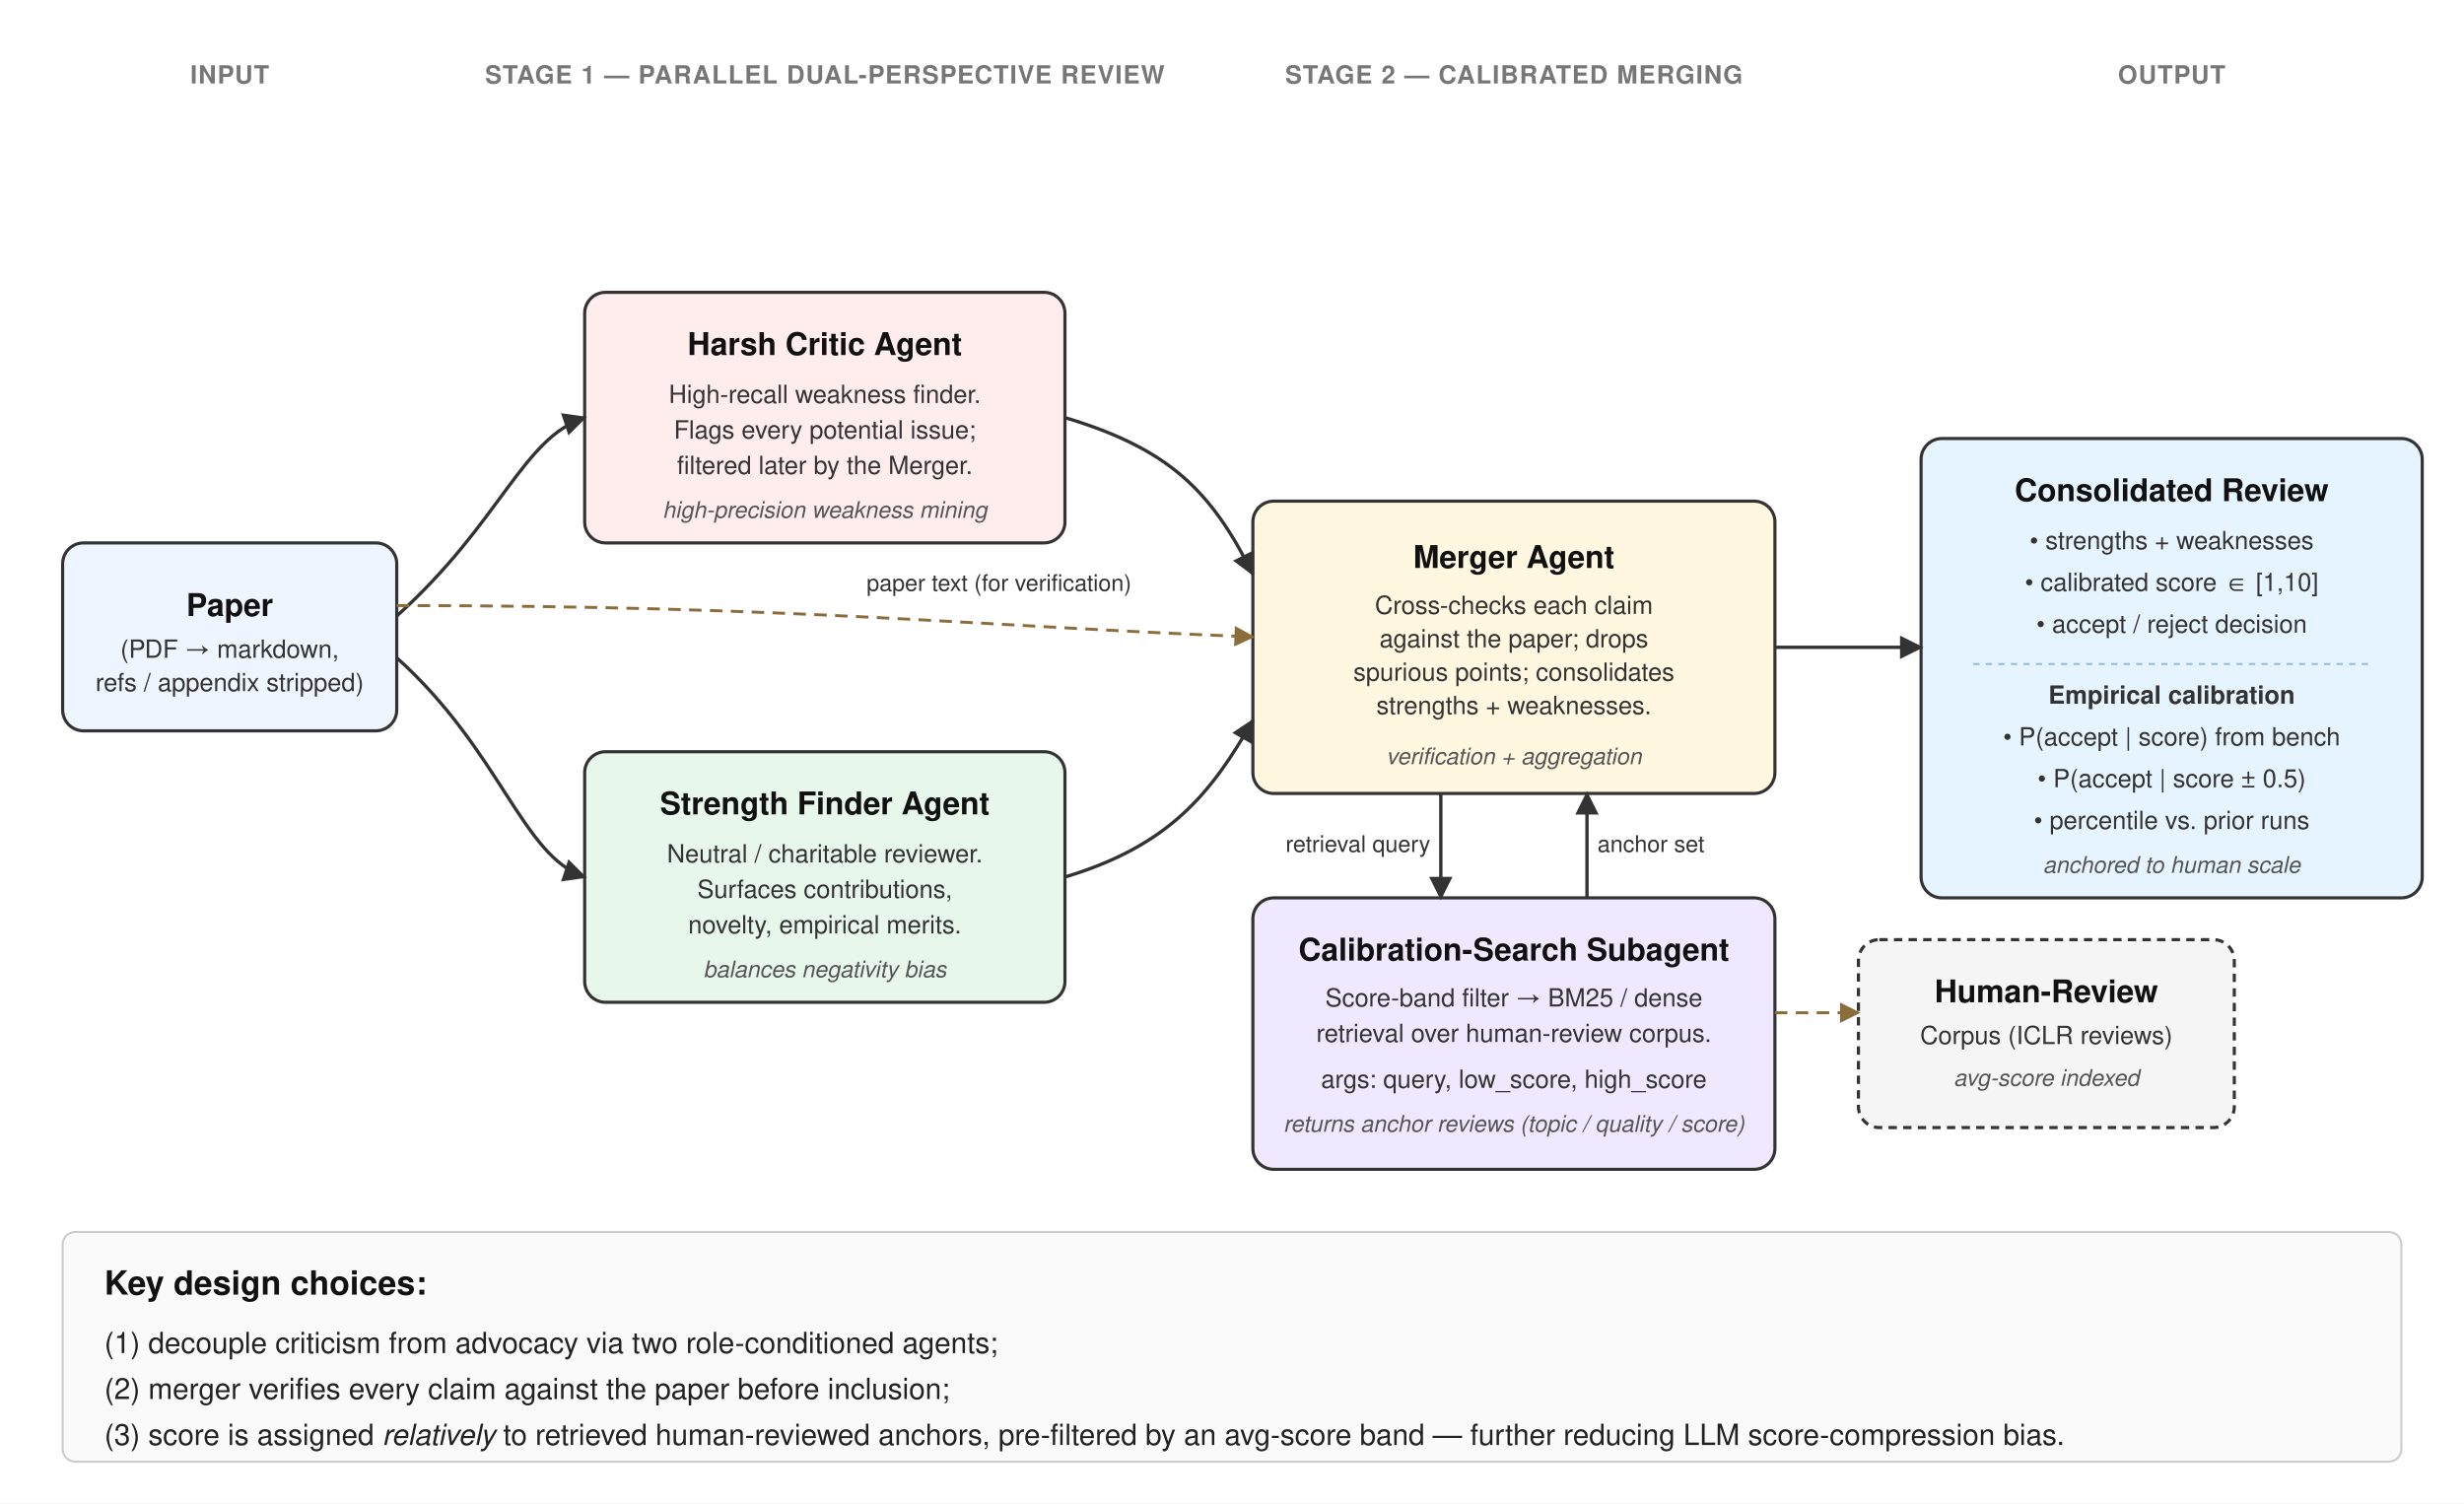
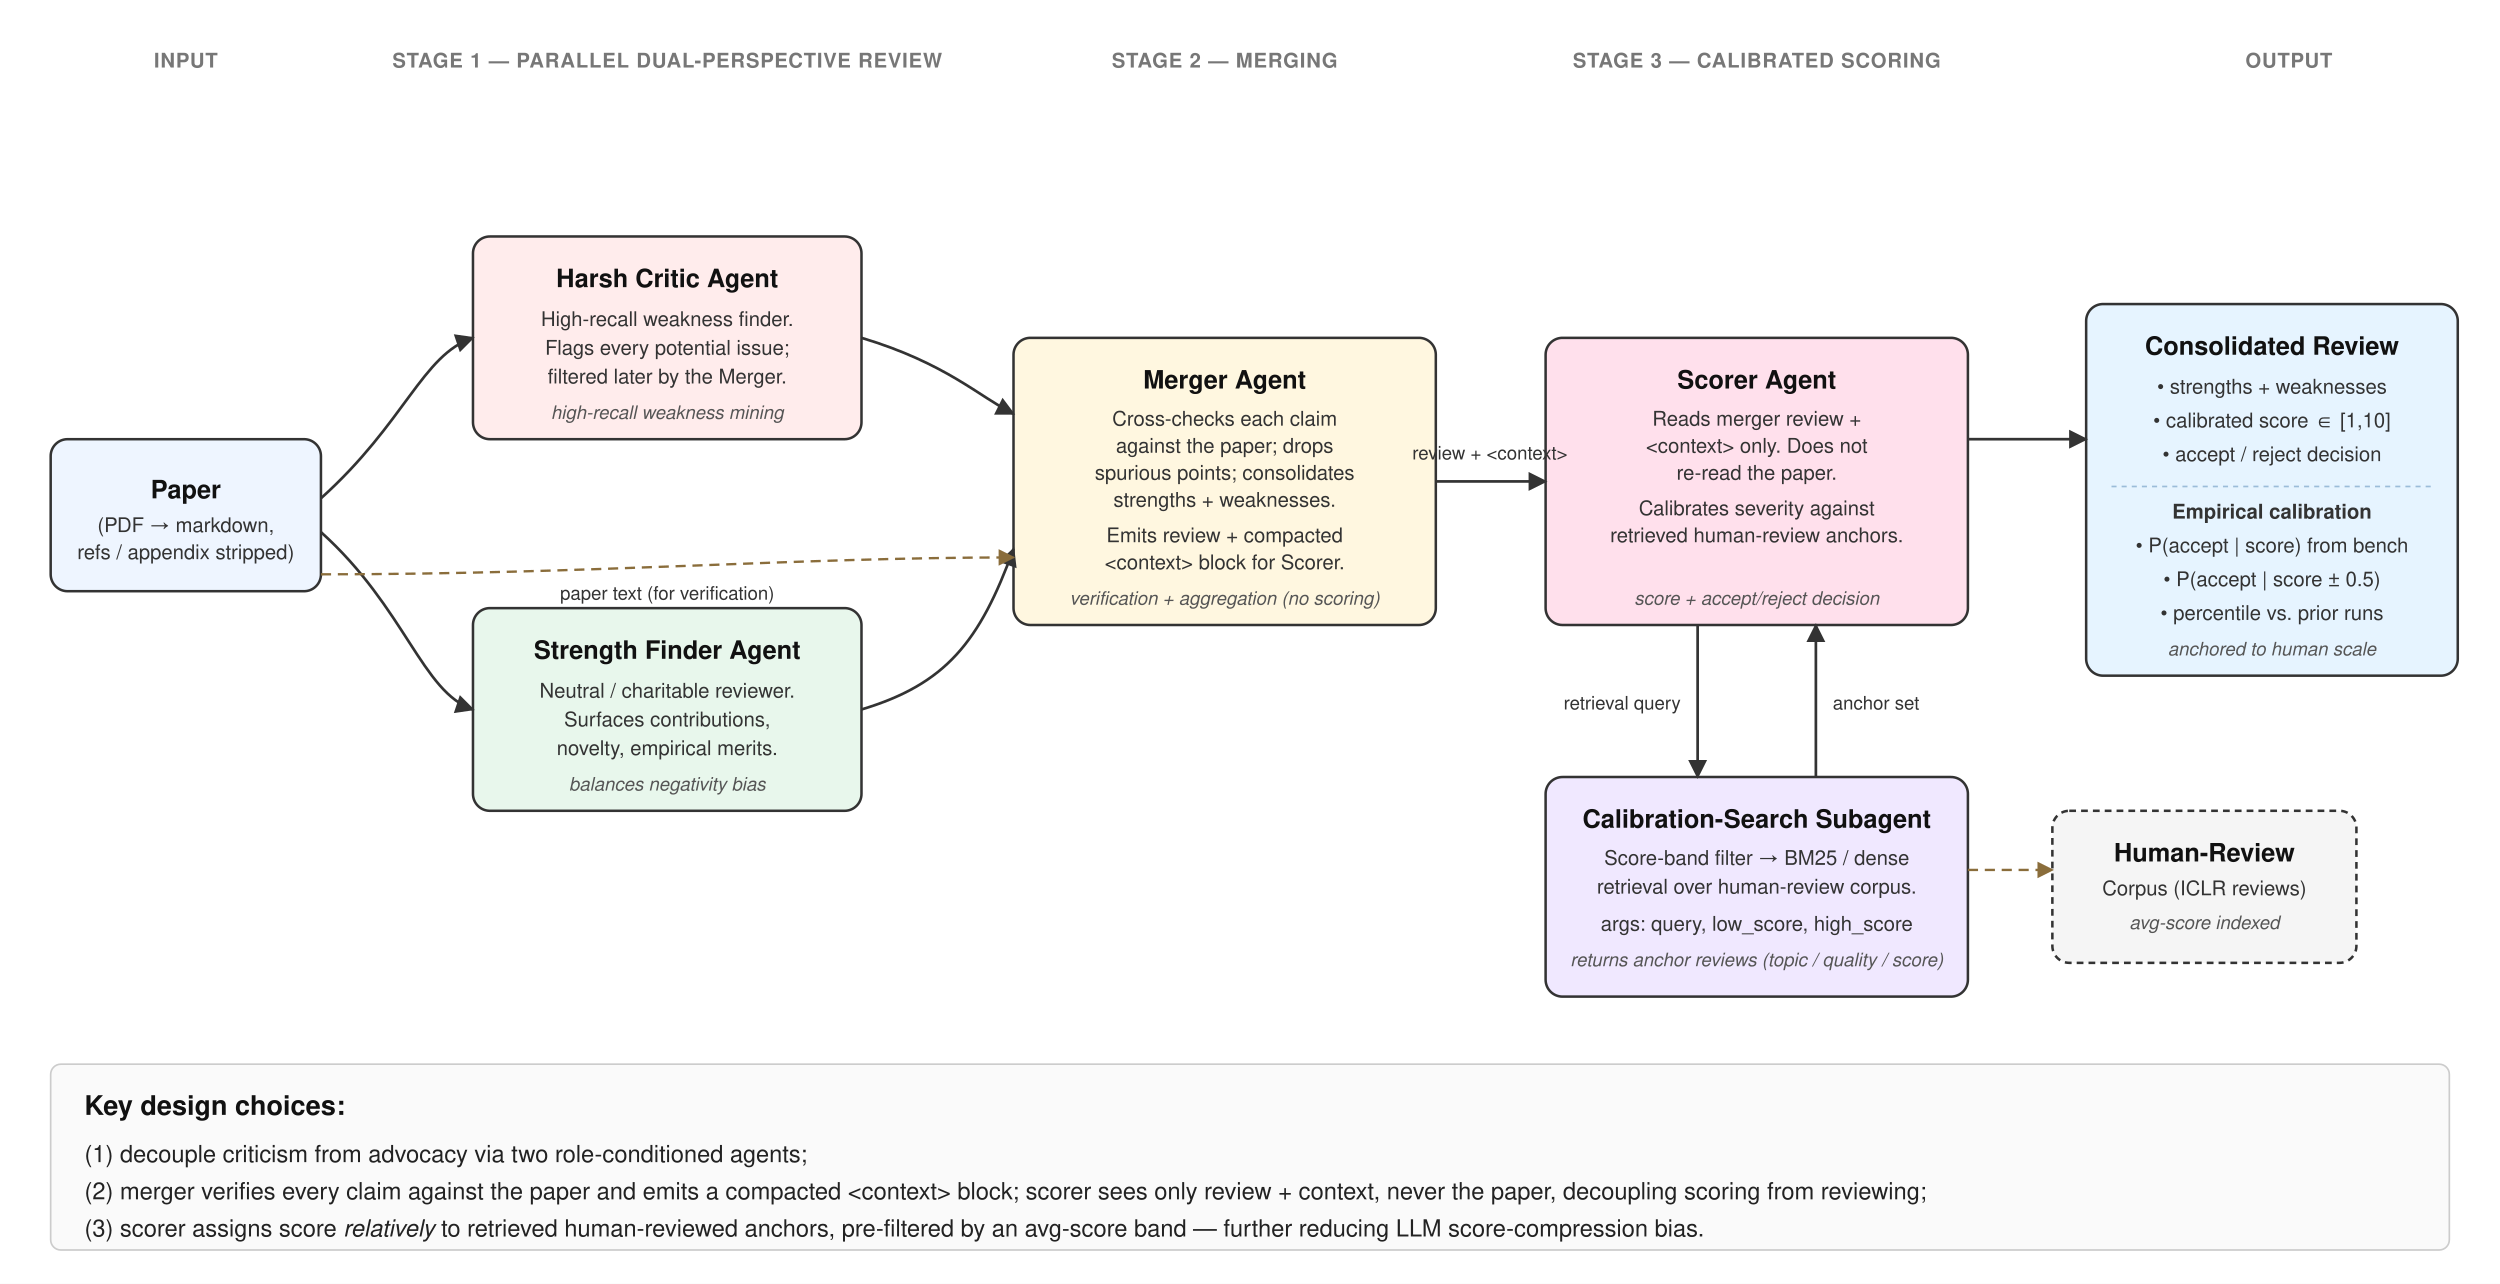
- <svg xmlns="http://www.w3.org/2000/svg" viewBox="0 0 1180 720" font-family="Helvetica, Arial, sans-serif">
-   <rect x="0" y="0" width="1180" height="720" fill="#ffffff" />
+ <svg xmlns="http://www.w3.org/2000/svg" viewBox="0 0 1480 760" font-family="Helvetica, Arial, sans-serif">
+   <rect x="0" y="0" width="1480" height="760" fill="#ffffff" />
  <defs>
    <marker id="arrow" viewBox="0 0 10 10" refX="9" refY="5" markerWidth="7" markerHeight="7" orient="auto-start-reverse">
      <path d="M0,0 L10,5 L0,10 z" fill="#333" />
    </marker>
    <marker id="arrowDashed" viewBox="0 0 10 10" refX="9" refY="5" markerWidth="7" markerHeight="7" orient="auto-start-reverse">
      <path d="M0,0 L10,5 L0,10 z" fill="#8a6d3b" />
    </marker>
    <style>
      .box { stroke: #333; stroke-width: 1.5; rx: 10; ry: 10; }
      .title { font-size: 15px; font-weight: bold; fill: #111; }
      .sub   { font-size: 12px; fill: #333; }
      .tag   { font-size: 11px; fill: #555; font-style: italic; }
      .edge  { stroke: #333; stroke-width: 1.6; fill: none; }
      .edgeDashed { stroke: #8a6d3b; stroke-width: 1.4; fill: none; stroke-dasharray: 6 4; }
      .label { font-size: 11px; fill: #333; }
      .stageLabel { font-size: 12px; fill: #777; font-weight: bold; letter-spacing: 0.5px; }
    </style>
  </defs>
  <text x="110" y="40" class="stageLabel" text-anchor="middle">INPUT</text>
  <text x="395" y="40" class="stageLabel" text-anchor="middle">STAGE 1 — PARALLEL DUAL-PERSPECTIVE REVIEW</text>
-   <text x="725" y="40" class="stageLabel" text-anchor="middle">STAGE 2 — CALIBRATED MERGING</text>
-   <text x="1040" y="40" class="stageLabel" text-anchor="middle">OUTPUT</text>
+   <text x="725" y="40" class="stageLabel" text-anchor="middle">STAGE 2 — MERGING</text>
+   <text x="1040" y="40" class="stageLabel" text-anchor="middle">STAGE 3 — CALIBRATED SCORING</text>
+   <text x="1355" y="40" class="stageLabel" text-anchor="middle">OUTPUT</text>
  <rect x="30" y="260" width="160" height="90" class="box" fill="#eef5ff" />
  <text x="110" y="295" class="title" text-anchor="middle">Paper</text>
  <text x="110" y="315" class="sub" text-anchor="middle">(PDF → markdown,</text>
  <text x="110" y="331" class="sub" text-anchor="middle">refs / appendix stripped)</text>
  <rect x="280" y="140" width="230" height="120" class="box" fill="#ffecec" />
  <text x="395" y="170" class="title" text-anchor="middle">Harsh Critic Agent</text>
  <text x="395" y="193" class="sub" text-anchor="middle">High-recall weakness finder.</text>
  <text x="395" y="210" class="sub" text-anchor="middle">Flags every potential issue;</text>
  <text x="395" y="227" class="sub" text-anchor="middle">filtered later by the Merger.</text>
-   <text x="395" y="248" class="tag" text-anchor="middle">high-precision weakness mining</text>
+   <text x="395" y="248" class="tag" text-anchor="middle">high-recall weakness mining</text>
  <rect x="280" y="360" width="230" height="120" class="box" fill="#e8f7ec" />
  <text x="395" y="390" class="title" text-anchor="middle">Strength Finder Agent</text>
  <text x="395" y="413" class="sub" text-anchor="middle">Neutral / charitable reviewer.</text>
  <text x="395" y="430" class="sub" text-anchor="middle">Surfaces contributions,</text>
  <text x="395" y="447" class="sub" text-anchor="middle">novelty, empirical merits.</text>
  <text x="395" y="468" class="tag" text-anchor="middle">balances negativity bias</text>
-   <rect x="600" y="240" width="250" height="140" class="box" fill="#fff7e0" />
-   <text x="725" y="272" class="title" text-anchor="middle">Merger Agent</text>
-   <text x="725" y="294" class="sub" text-anchor="middle">Cross-checks each claim</text>
-   <text x="725" y="310" class="sub" text-anchor="middle">against the paper; drops</text>
-   <text x="725" y="326" class="sub" text-anchor="middle">spurious points; consolidates</text>
-   <text x="725" y="342" class="sub" text-anchor="middle">strengths + weaknesses.</text>
-   <text x="725" y="366" class="tag" text-anchor="middle">verification + aggregation</text>
-   <rect x="600" y="430" width="250" height="130" class="box" fill="#f0e8ff" />
-   <text x="725" y="460" class="title" text-anchor="middle">Calibration-Search Subagent</text>
-   <text x="725" y="482" class="sub" text-anchor="middle">Score-band filter → BM25 / dense</text>
-   <text x="725" y="499" class="sub" text-anchor="middle">retrieval over human-review corpus.</text>
-   <text x="725" y="521" class="sub" text-anchor="middle">args: query, low_score, high_score</text>
-   <text x="725" y="542" class="tag" text-anchor="middle">returns anchor reviews (topic / quality / score)</text>
-   <rect x="890" y="450" width="180" height="90" class="box" fill="#f5f5f5" stroke-dasharray="4 3" />
-   <text x="980" y="480" class="title" text-anchor="middle">Human-Review</text>
-   <text x="980" y="500" class="sub" text-anchor="middle">Corpus (ICLR reviews)</text>
-   <text x="980" y="520" class="tag" text-anchor="middle">avg-score indexed</text>
-   <rect x="920" y="210" width="240" height="220" class="box" fill="#e6f4ff" />
-   <text x="1040" y="240" class="title" text-anchor="middle">Consolidated Review</text>
-   <text x="1040" y="263" class="sub" text-anchor="middle">• strengths + weaknesses</text>
-   <text x="1040" y="283" class="sub" text-anchor="middle">• calibrated score ∈ [1,10]</text>
-   <text x="1040" y="303" class="sub" text-anchor="middle">• accept / reject decision</text>
-   <line x1="945" y1="318" x2="1135" y2="318" stroke="#9bbcd9" stroke-dasharray="3 3" />
-   <text x="1040" y="337" class="sub" text-anchor="middle" font-weight="bold">Empirical calibration</text>
-   <text x="1040" y="357" class="sub" text-anchor="middle">• P(accept | score) from bench</text>
-   <text x="1040" y="377" class="sub" text-anchor="middle">• P(accept | score ± 0.5)</text>
-   <text x="1040" y="397" class="sub" text-anchor="middle">• percentile vs. prior runs</text>
-   <text x="1040" y="418" class="tag" text-anchor="middle">anchored to human scale</text>
+   <rect x="600" y="200" width="250" height="170" class="box" fill="#fff7e0" />
+   <text x="725" y="230" class="title" text-anchor="middle">Merger Agent</text>
+   <text x="725" y="252" class="sub" text-anchor="middle">Cross-checks each claim</text>
+   <text x="725" y="268" class="sub" text-anchor="middle">against the paper; drops</text>
+   <text x="725" y="284" class="sub" text-anchor="middle">spurious points; consolidates</text>
+   <text x="725" y="300" class="sub" text-anchor="middle">strengths + weaknesses.</text>
+   <text x="725" y="321" class="sub" text-anchor="middle">Emits review + compacted</text>
+   <text x="725" y="337" class="sub" text-anchor="middle">&lt;context&gt; block for Scorer.</text>
+   <text x="725" y="358" class="tag" text-anchor="middle">verification + aggregation (no scoring)</text>
+   <rect x="915" y="200" width="250" height="170" class="box" fill="#ffe0ec" />
+   <text x="1040" y="230" class="title" text-anchor="middle">Scorer Agent</text>
+   <text x="1040" y="252" class="sub" text-anchor="middle">Reads merger review +</text>
+   <text x="1040" y="268" class="sub" text-anchor="middle">&lt;context&gt; only. Does not</text>
+   <text x="1040" y="284" class="sub" text-anchor="middle">re-read the paper.</text>
+   <text x="1040" y="305" class="sub" text-anchor="middle">Calibrates severity against</text>
+   <text x="1040" y="321" class="sub" text-anchor="middle">retrieved human-review anchors.</text>
+   <text x="1040" y="358" class="tag" text-anchor="middle">score + accept/reject decision</text>
+   <rect x="915" y="460" width="250" height="130" class="box" fill="#f0e8ff" />
+   <text x="1040" y="490" class="title" text-anchor="middle">Calibration-Search Subagent</text>
+   <text x="1040" y="512" class="sub" text-anchor="middle">Score-band filter → BM25 / dense</text>
+   <text x="1040" y="529" class="sub" text-anchor="middle">retrieval over human-review corpus.</text>
+   <text x="1040" y="551" class="sub" text-anchor="middle">args: query, low_score, high_score</text>
+   <text x="1040" y="572" class="tag" text-anchor="middle">returns anchor reviews (topic / quality / score)</text>
+   <rect x="1215" y="480" width="180" height="90" class="box" fill="#f5f5f5" stroke-dasharray="4 3" />
+   <text x="1305" y="510" class="title" text-anchor="middle">Human-Review</text>
+   <text x="1305" y="530" class="sub" text-anchor="middle">Corpus (ICLR reviews)</text>
+   <text x="1305" y="550" class="tag" text-anchor="middle">avg-score indexed</text>
+   <rect x="1235" y="180" width="220" height="220" class="box" fill="#e6f4ff" />
+   <text x="1345" y="210" class="title" text-anchor="middle">Consolidated Review</text>
+   <text x="1345" y="233" class="sub" text-anchor="middle">• strengths + weaknesses</text>
+   <text x="1345" y="253" class="sub" text-anchor="middle">• calibrated score ∈ [1,10]</text>
+   <text x="1345" y="273" class="sub" text-anchor="middle">• accept / reject decision</text>
+   <line x1="1250" y1="288" x2="1440" y2="288" stroke="#9bbcd9" stroke-dasharray="3 3" />
+   <text x="1345" y="307" class="sub" text-anchor="middle" font-weight="bold">Empirical calibration</text>
+   <text x="1345" y="327" class="sub" text-anchor="middle">• P(accept | score) from bench</text>
+   <text x="1345" y="347" class="sub" text-anchor="middle">• P(accept | score ± 0.5)</text>
+   <text x="1345" y="367" class="sub" text-anchor="middle">• percentile vs. prior runs</text>
+   <text x="1345" y="388" class="tag" text-anchor="middle">anchored to human scale</text>
  <path class="edge" d="M190 295 C 240 250, 250 210, 280 200" marker-end="url(#arrow)" />
  <path class="edge" d="M190 315 C 240 360, 250 410, 280 420" marker-end="url(#arrow)" />
-   <path class="edge" d="M510 200 C 560 215, 580 235, 600 275" marker-end="url(#arrow)" />
-   <path class="edge" d="M510 420 C 560 405, 580 380, 600 345" marker-end="url(#arrow)" />
-   <path class="edgeDashed" d="M190 290 C 380 290, 470 300, 600 305" marker-end="url(#arrowDashed)" />
-   <text x="415" y="283" class="label" fill="#8a6d3b">paper text (for verification)</text>
-   <path class="edge" d="M690 380 L 690 430" marker-end="url(#arrow)" />
-   <text x="685" y="408" class="label" text-anchor="end">retrieval query</text>
-   <path class="edge" d="M760 430 L 760 380" marker-end="url(#arrow)" />
-   <text x="765" y="408" class="label" text-anchor="start">anchor set</text>
-   <path class="edgeDashed" d="M850 485 L 890 485" marker-end="url(#arrowDashed)" />
-   <path class="edge" d="M850 310 L 920 310" marker-end="url(#arrow)" />
-   <rect x="30" y="590" width="1120" height="110" fill="#fafafa" stroke="#ccc" rx="6" ry="6" />
-   <text x="50" y="620" font-size="16" font-weight="bold" fill="#111">Key design choices:</text>
-   <text x="50" y="648" font-size="14" fill="#222">(1) decouple criticism from advocacy via two role-conditioned agents;</text>
-   <text x="50" y="670" font-size="14" fill="#222">(2) merger verifies every claim against the paper before inclusion;</text>
-   <text x="50" y="692" font-size="14" fill="#222">(3) score is assigned <tspan font-style="italic">relatively</tspan> to retrieved human-reviewed anchors, pre-filtered by an avg-score band — further reducing LLM score-compression bias.</text>
+   <path class="edge" d="M510 200 C 560 215, 580 235, 600 245" marker-end="url(#arrow)" />
+   <path class="edge" d="M510 420 C 560 405, 580 380, 600 325" marker-end="url(#arrow)" />
+   <path class="edgeDashed" d="M190 340 C 350 340, 470 330, 600 330" marker-end="url(#arrowDashed)" />
+   <text x="395" y="355" class="label" text-anchor="middle" fill="#8a6d3b">paper text (for verification)</text>
+   <path class="edge" d="M850 285 L 915 285" marker-end="url(#arrow)" />
+   <text x="882" y="272" class="label" text-anchor="middle">review + &lt;context&gt;</text>
+   <path class="edge" d="M1005 370 L 1005 460" marker-end="url(#arrow)" />
+   <text x="995" y="420" class="label" text-anchor="end">retrieval query</text>
+   <path class="edge" d="M1075 460 L 1075 370" marker-end="url(#arrow)" />
+   <text x="1085" y="420" class="label" text-anchor="start">anchor set</text>
+   <path class="edgeDashed" d="M1165 515 L 1215 515" marker-end="url(#arrowDashed)" />
+   <path class="edge" d="M1165 260 L 1235 260" marker-end="url(#arrow)" />
+   <rect x="30" y="630" width="1420" height="110" fill="#fafafa" stroke="#ccc" rx="6" ry="6" />
+   <text x="50" y="660" font-size="16" font-weight="bold" fill="#111">Key design choices:</text>
+   <text x="50" y="688" font-size="14" fill="#222">(1) decouple criticism from advocacy via two role-conditioned agents;</text>
+   <text x="50" y="710" font-size="14" fill="#222">(2) merger verifies every claim against the paper and emits a compacted &lt;context&gt; block; scorer sees only review + context, never the paper, decoupling scoring from reviewing;</text>
+   <text x="50" y="732" font-size="14" fill="#222">(3) scorer assigns score <tspan font-style="italic">relatively</tspan> to retrieved human-reviewed anchors, pre-filtered by an avg-score band — further reducing LLM score-compression bias.</text>
</svg>
